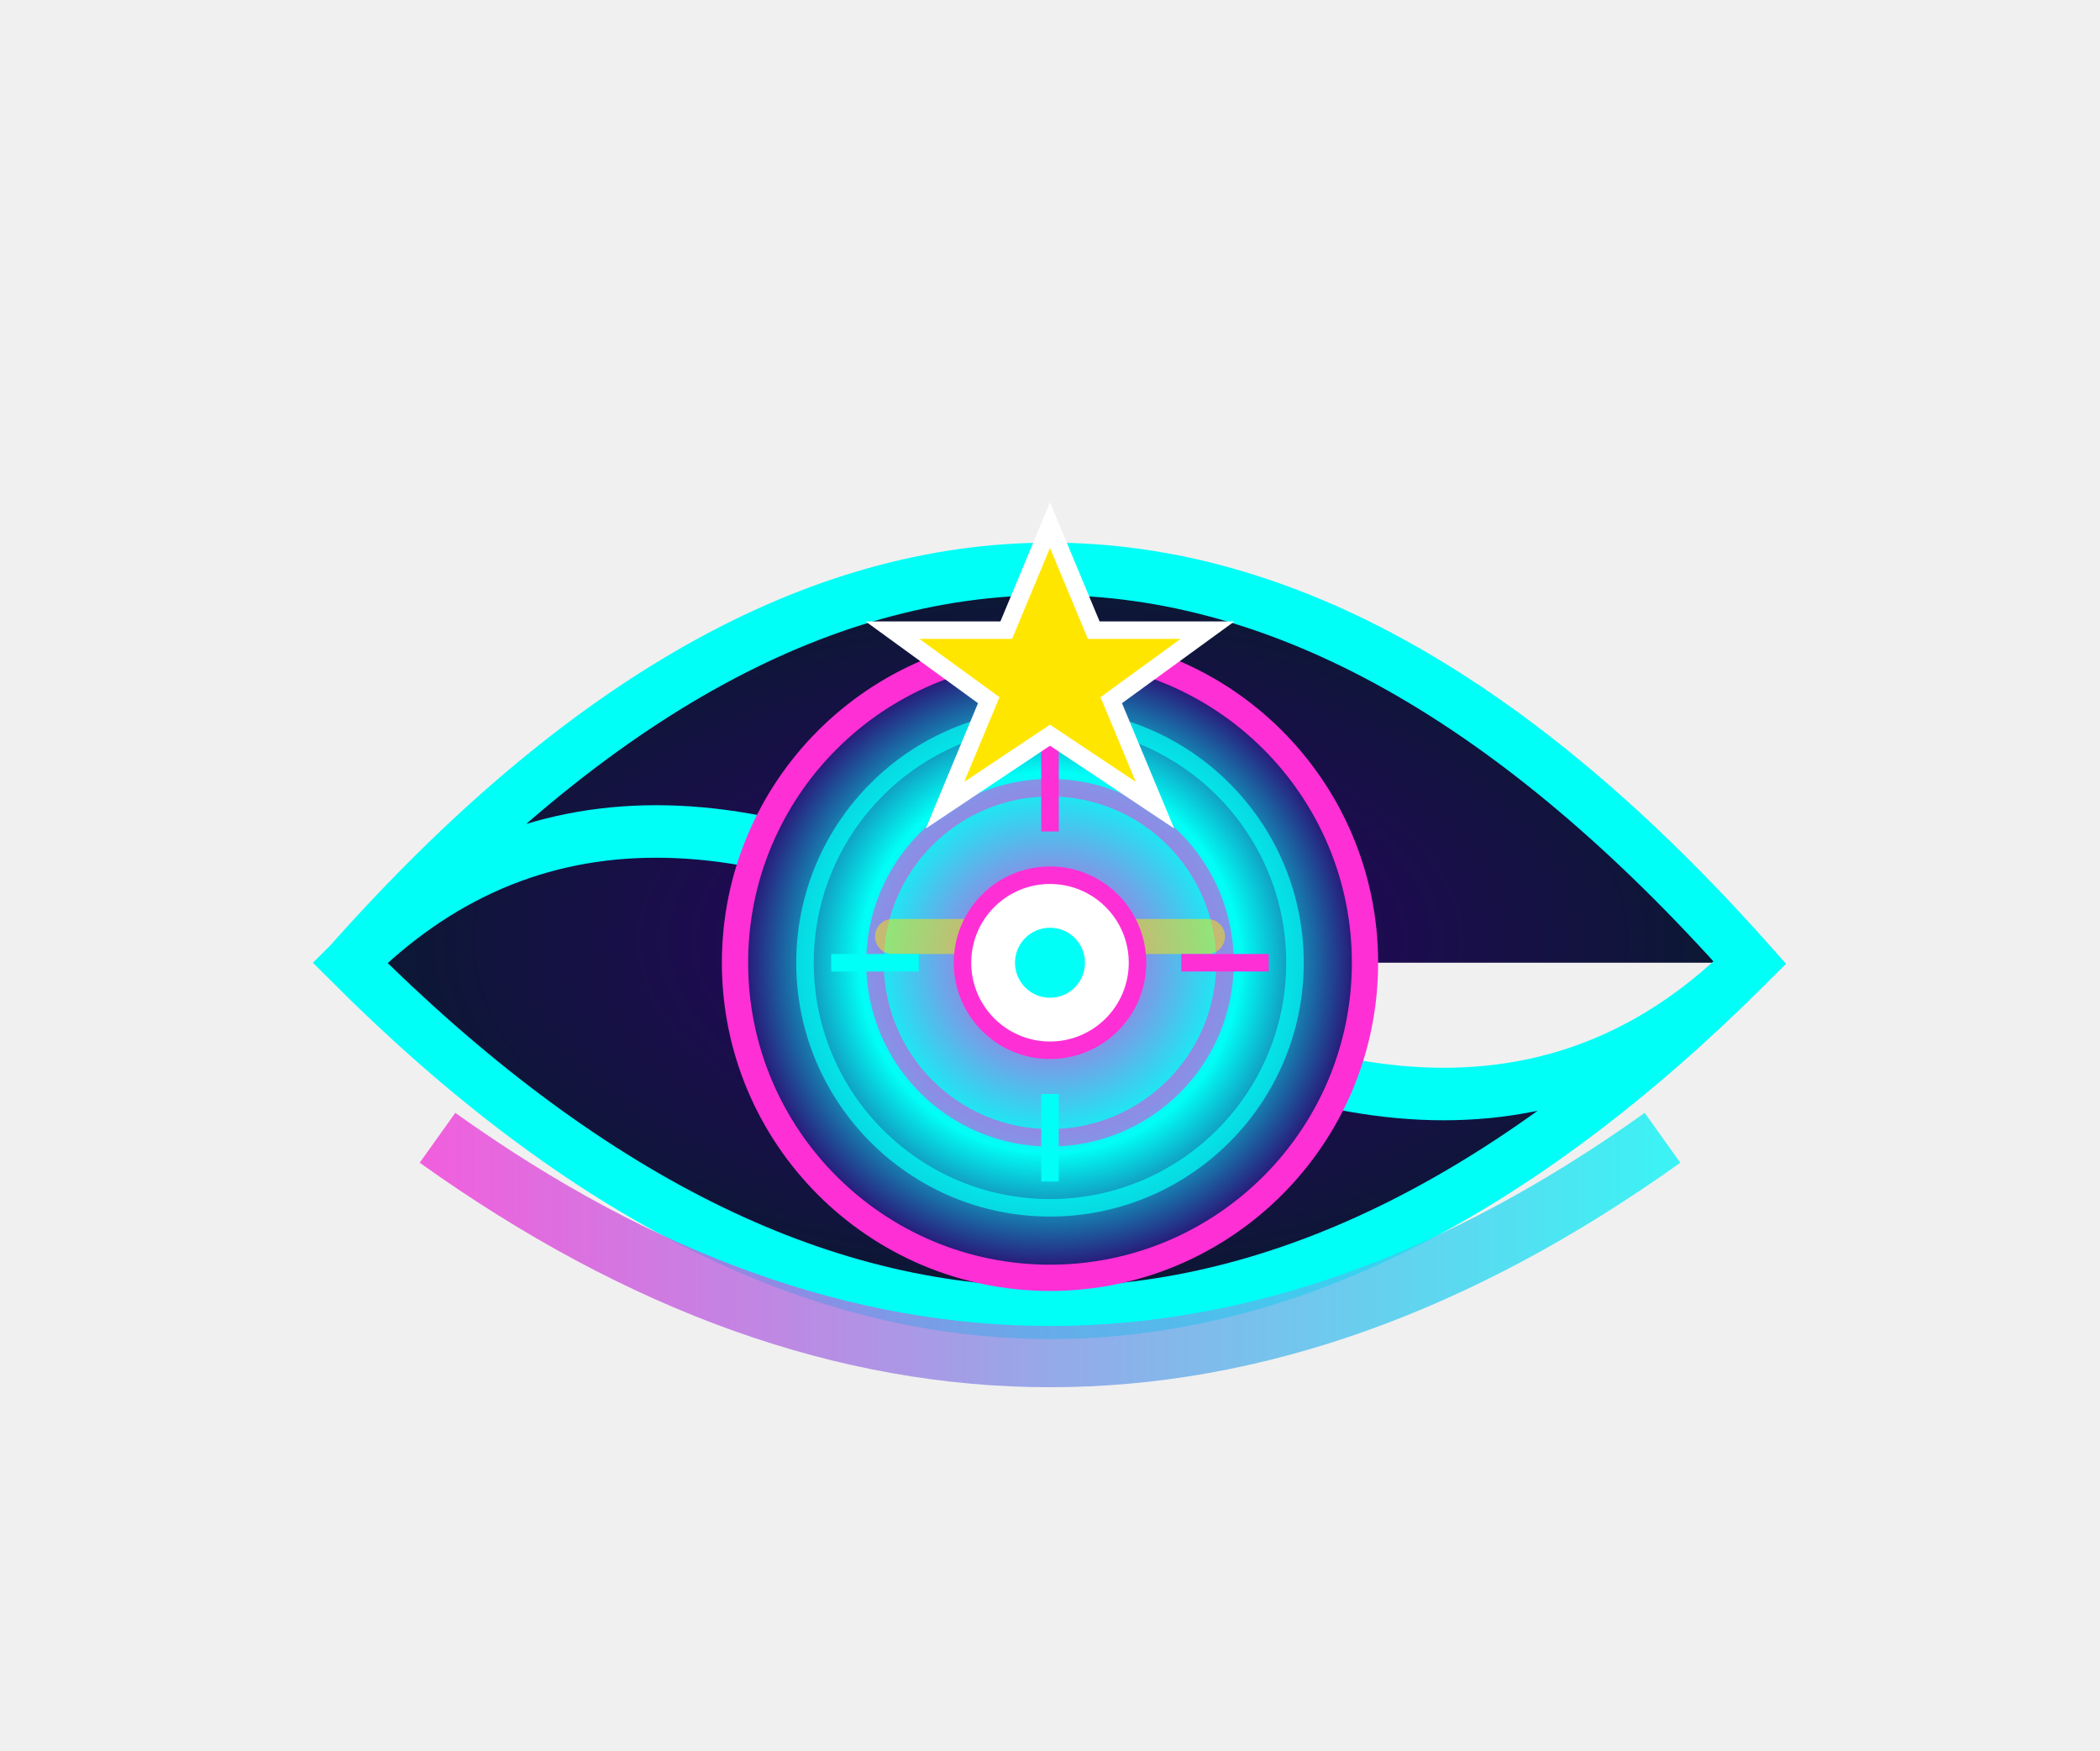
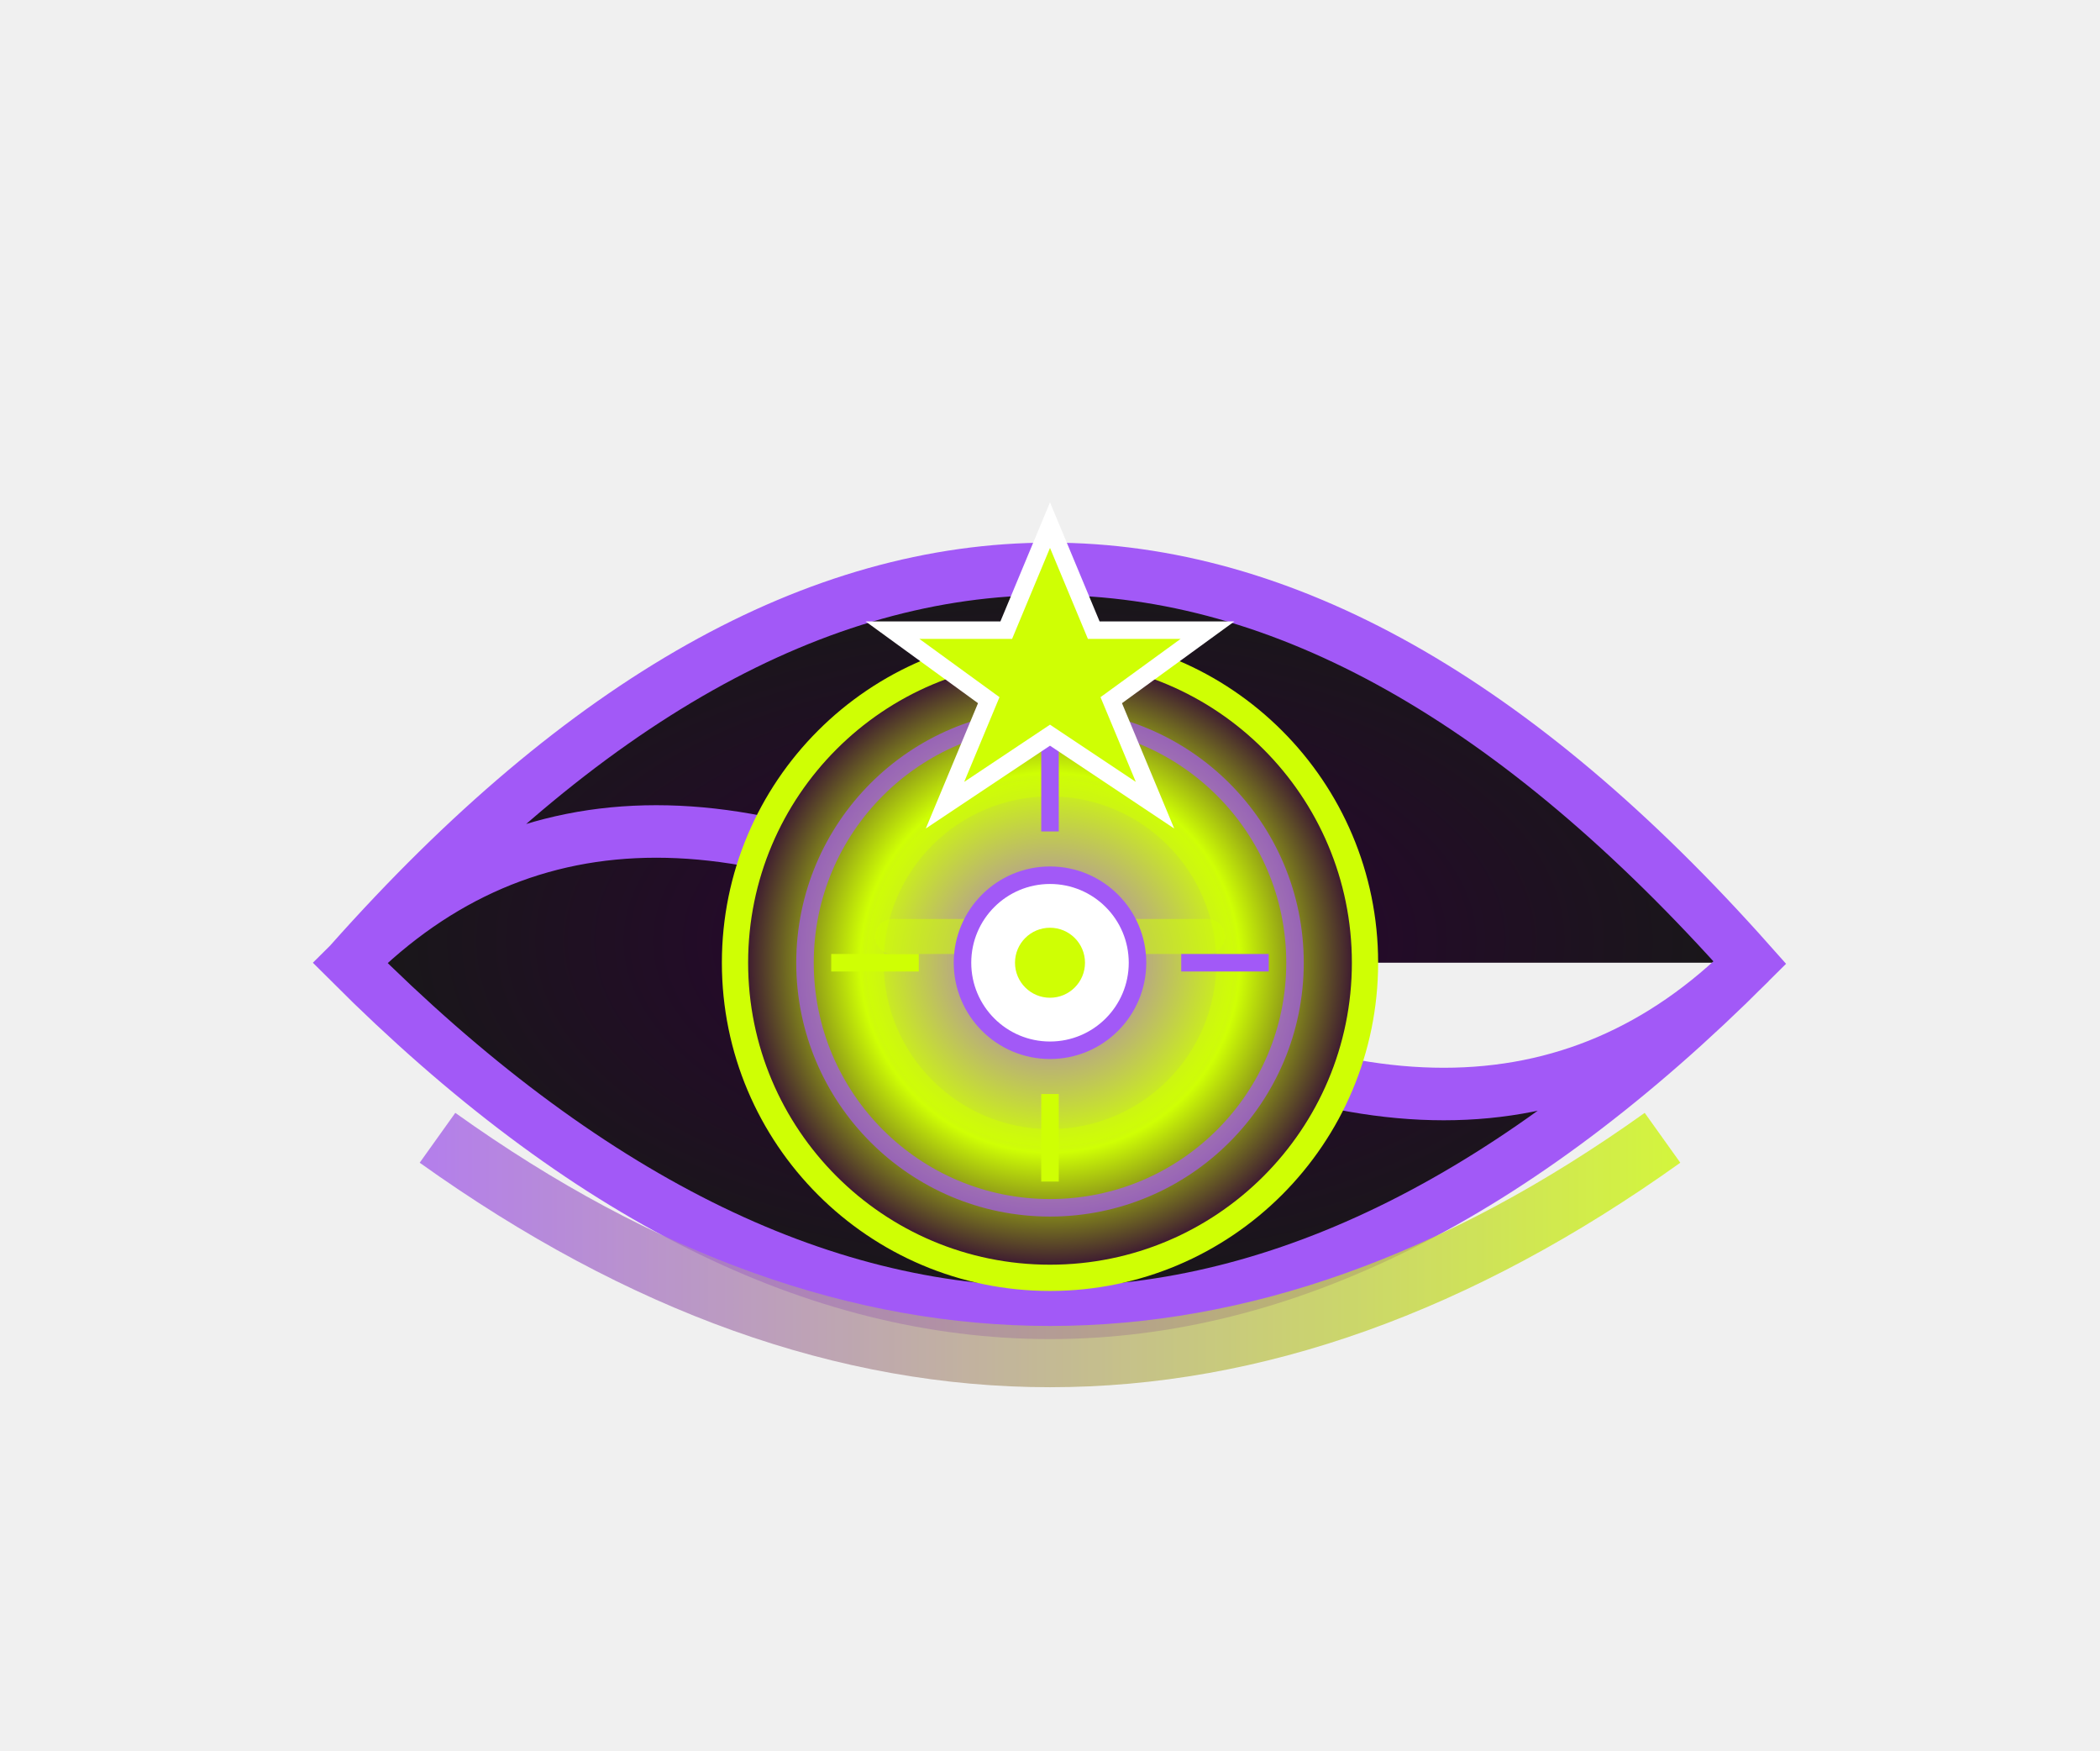
<svg xmlns="http://www.w3.org/2000/svg" width="240" height="200" viewBox="0 0 240 200" fill="none">
  <defs>
    <radialGradient id="eyeBg" cx="50%" cy="50%" r="50%">
-       <stop offset="0%" stop-color="#2d006b" />
-       <stop offset="100%" stop-color="#0a1931" />
+       <stop offset="0%" stop-color="#2d0036" />
+       <stop offset="100%" stop-color="#181818" />
    </radialGradient>
-     <radialGradient id="irisGradient3" cx="50%" cy="50%" r="50%">
-       <stop offset="0%" stop-color="#ff2fd6" />
-       <stop offset="60%" stop-color="#00fff7" />
-       <stop offset="100%" stop-color="#2d006b" />
+     <radialGradient id="irisGradient4" cx="50%" cy="50%" r="50%">
+       <stop offset="0%" stop-color="#a259f7" />
+       <stop offset="60%" stop-color="#cfff04" />
+       <stop offset="100%" stop-color="#2d0036" />
    </radialGradient>
-     <linearGradient id="swooshGradient" x1="40" y1="120" x2="200" y2="120" gradientUnits="userSpaceOnUse">
-       <stop stop-color="#ff2fd6" />
-       <stop offset="1" stop-color="#00fff7" />
+     <linearGradient id="swooshGradient2" x1="40" y1="120" x2="200" y2="120" gradientUnits="userSpaceOnUse">
+       <stop stop-color="#a259f7" />
+       <stop offset="1" stop-color="#cfff04" />
    </linearGradient>
  </defs>
-   <path d="M40 110 Q120 20 200 110 Q120 190 40 110 Q70 80 120 110 Q170 140 200 110" fill="url(#eyeBg)" stroke="#00fff7" stroke-width="6" />
-   <circle cx="120" cy="110" r="36" fill="url(#irisGradient3)" stroke="#ff2fd6" stroke-width="3" />
-   <circle cx="120" cy="110" r="28" fill="none" stroke="#00fff7" stroke-width="2" opacity="0.7" />
-   <circle cx="120" cy="110" r="20" fill="none" stroke="#ff2fd6" stroke-width="2" opacity="0.5" />
-   <rect x="100" y="105" width="40" height="4" rx="2" fill="#ffe600" opacity="0.5" />
-   <circle cx="120" cy="110" r="10" fill="#fff" stroke="#ff2fd6" stroke-width="2" />
-   <circle cx="120" cy="110" r="4" fill="#00fff7" />
-   <line x1="120" y1="95" x2="120" y2="85" stroke="#ff2fd6" stroke-width="2" />
-   <line x1="120" y1="125" x2="120" y2="135" stroke="#00fff7" stroke-width="2" />
-   <line x1="135" y1="110" x2="145" y2="110" stroke="#ff2fd6" stroke-width="2" />
-   <line x1="105" y1="110" x2="95" y2="110" stroke="#00fff7" stroke-width="2" />
-   <polygon points="120,60 125,72 138,72 127,80 132,92 120,84 108,92 113,80 102,72 115,72" fill="#ffe600" stroke="#fff" stroke-width="2" />
-   <path d="M50 130 Q120 180 190 130" stroke="url(#swooshGradient)" stroke-width="7" fill="none" opacity="0.8" />
+   <path d="M40 110 Q120 20 200 110 Q120 190 40 110 Q70 80 120 110 Q170 140 200 110" fill="url(#eyeBg)" stroke="#a259f7" stroke-width="6" />
+   <circle cx="120" cy="110" r="36" fill="url(#irisGradient4)" stroke="#cfff04" stroke-width="3" />
+   <circle cx="120" cy="110" r="28" fill="none" stroke="#a259f7" stroke-width="2" opacity="0.7" />
+   <circle cx="120" cy="110" r="20" fill="none" stroke="#cfff04" stroke-width="2" opacity="0.5" />
+   <rect x="100" y="105" width="40" height="4" rx="2" fill="#cfff04" opacity="0.5" />
+   <circle cx="120" cy="110" r="10" fill="#fff" stroke="#a259f7" stroke-width="2" />
+   <circle cx="120" cy="110" r="4" fill="#cfff04" />
+   <line x1="120" y1="95" x2="120" y2="85" stroke="#a259f7" stroke-width="2" />
+   <line x1="120" y1="125" x2="120" y2="135" stroke="#cfff04" stroke-width="2" />
+   <line x1="135" y1="110" x2="145" y2="110" stroke="#a259f7" stroke-width="2" />
+   <line x1="105" y1="110" x2="95" y2="110" stroke="#cfff04" stroke-width="2" />
+   <polygon points="120,60 125,72 138,72 127,80 132,92 120,84 108,92 113,80 102,72 115,72" fill="#cfff04" stroke="#fff" stroke-width="2" />
+   <path d="M50 130 Q120 180 190 130" stroke="url(#swooshGradient2)" stroke-width="7" fill="none" opacity="0.8" />
</svg>
